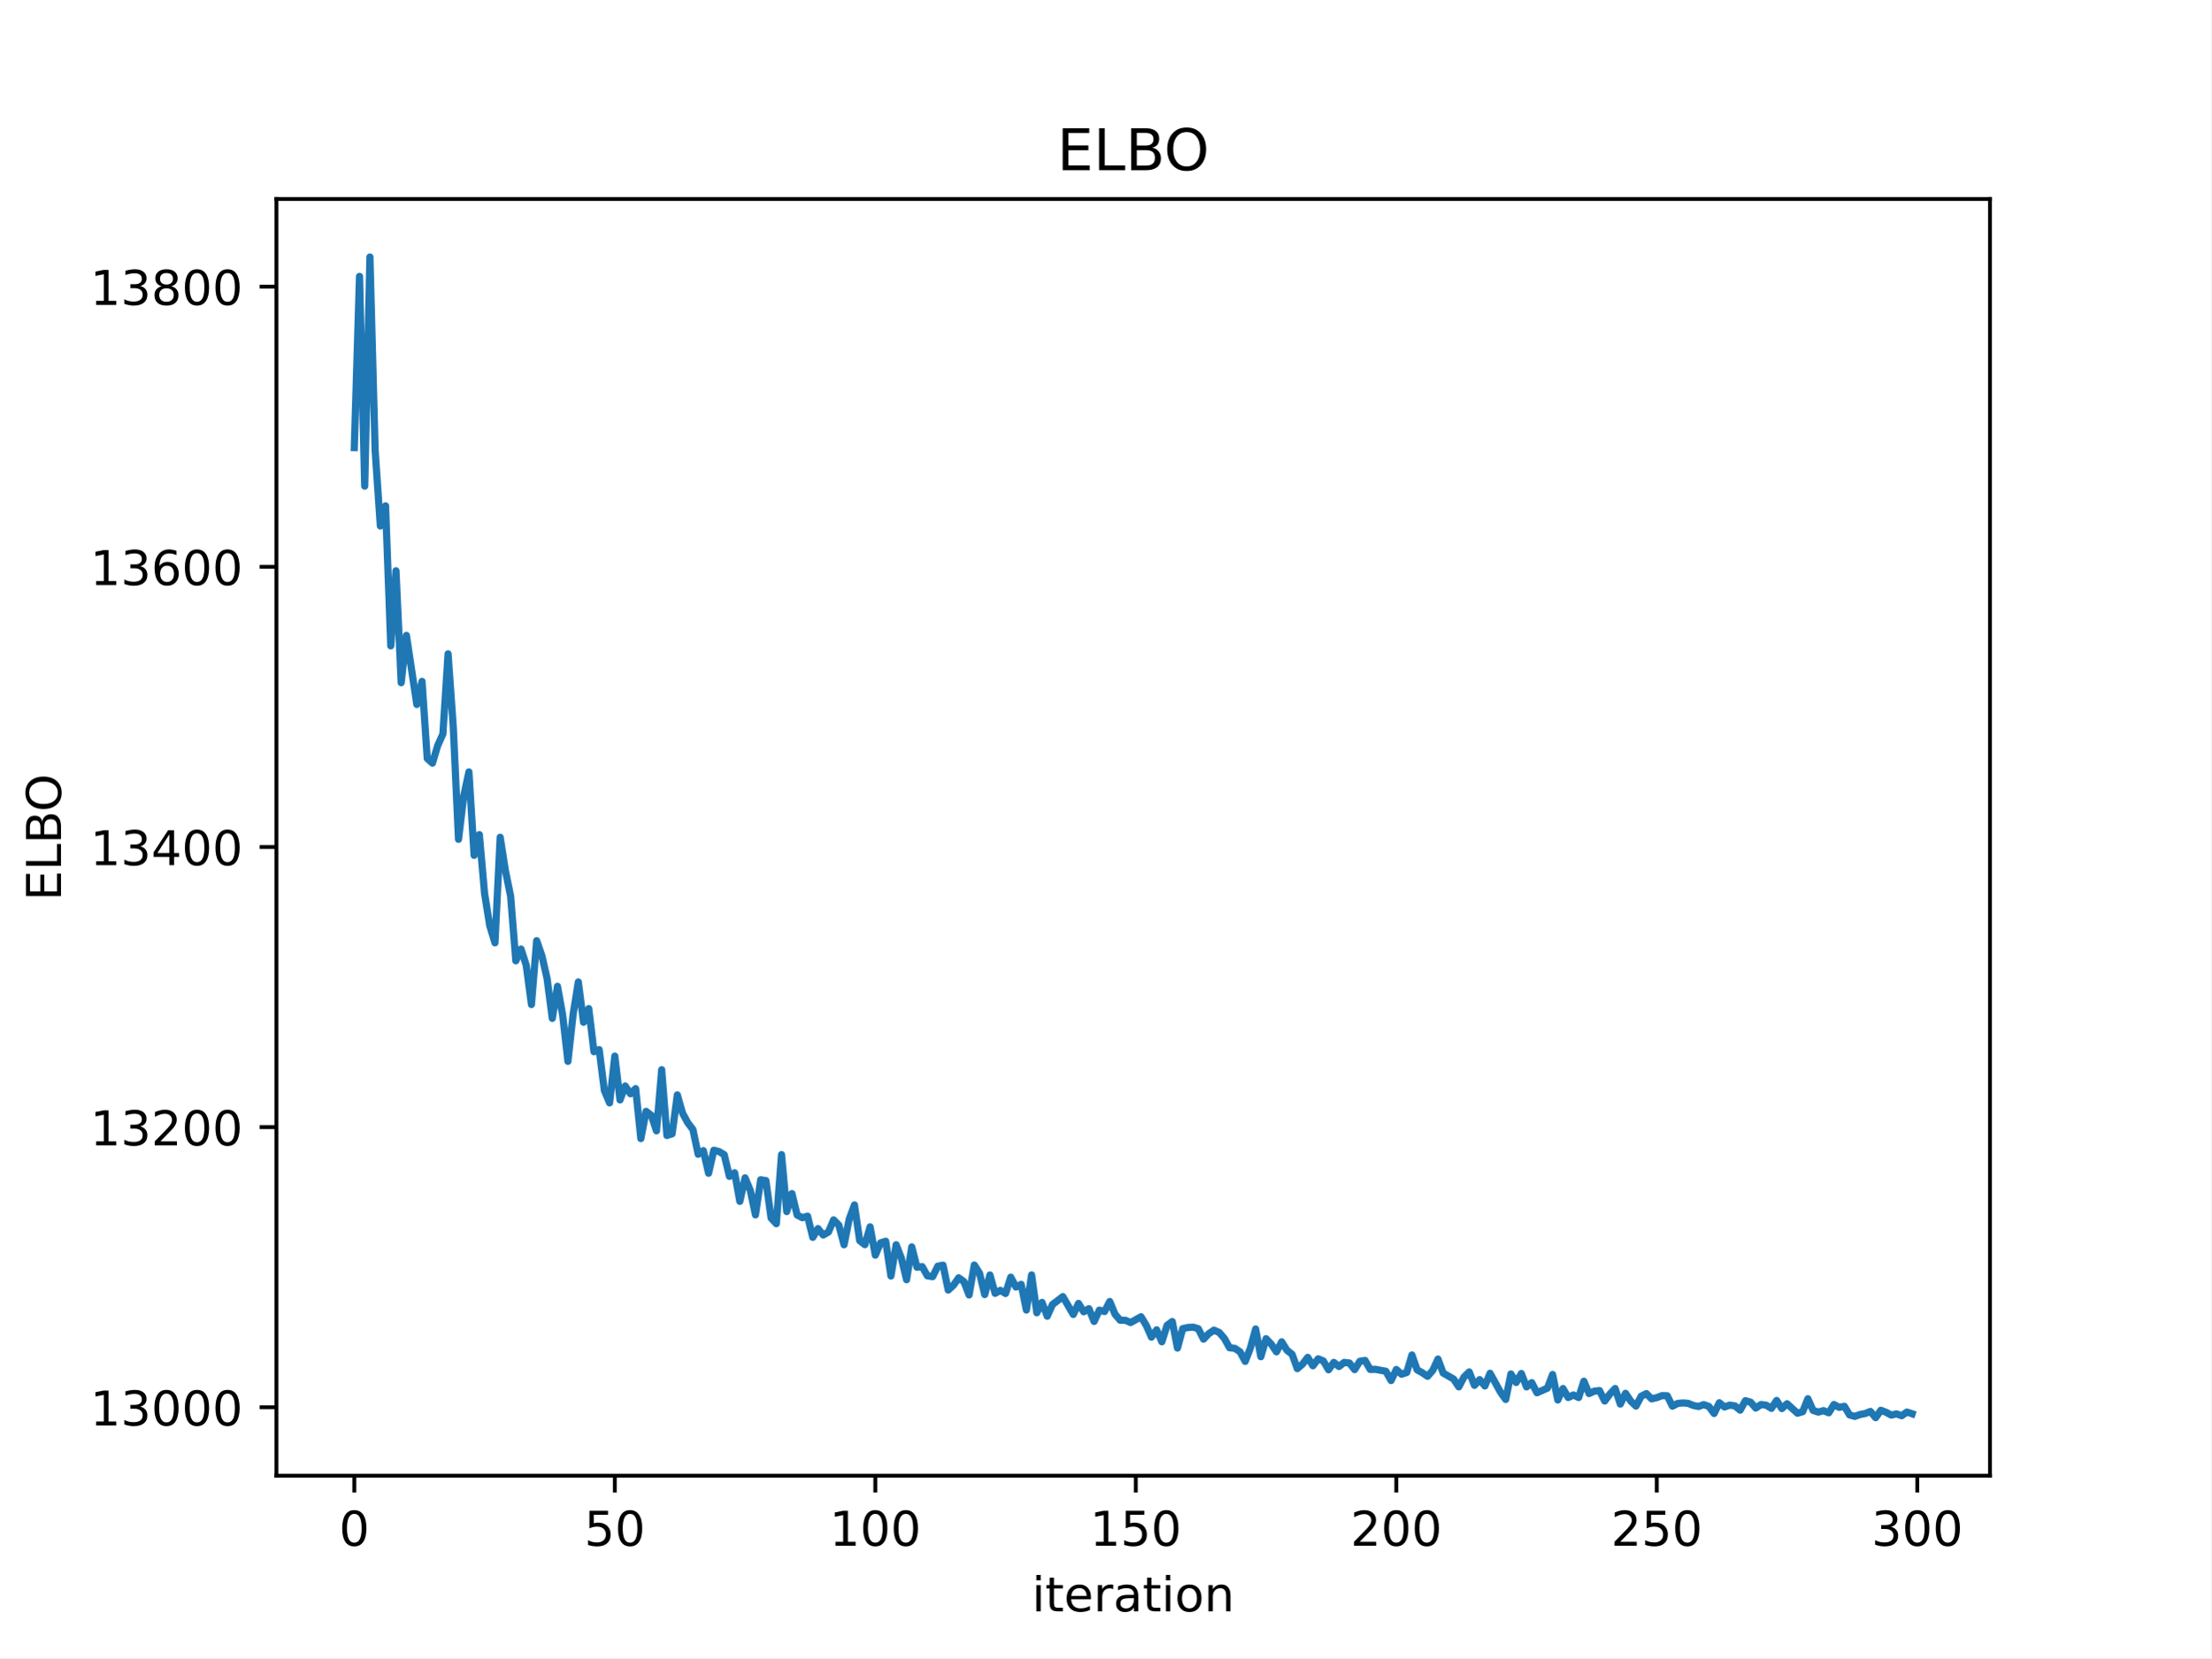
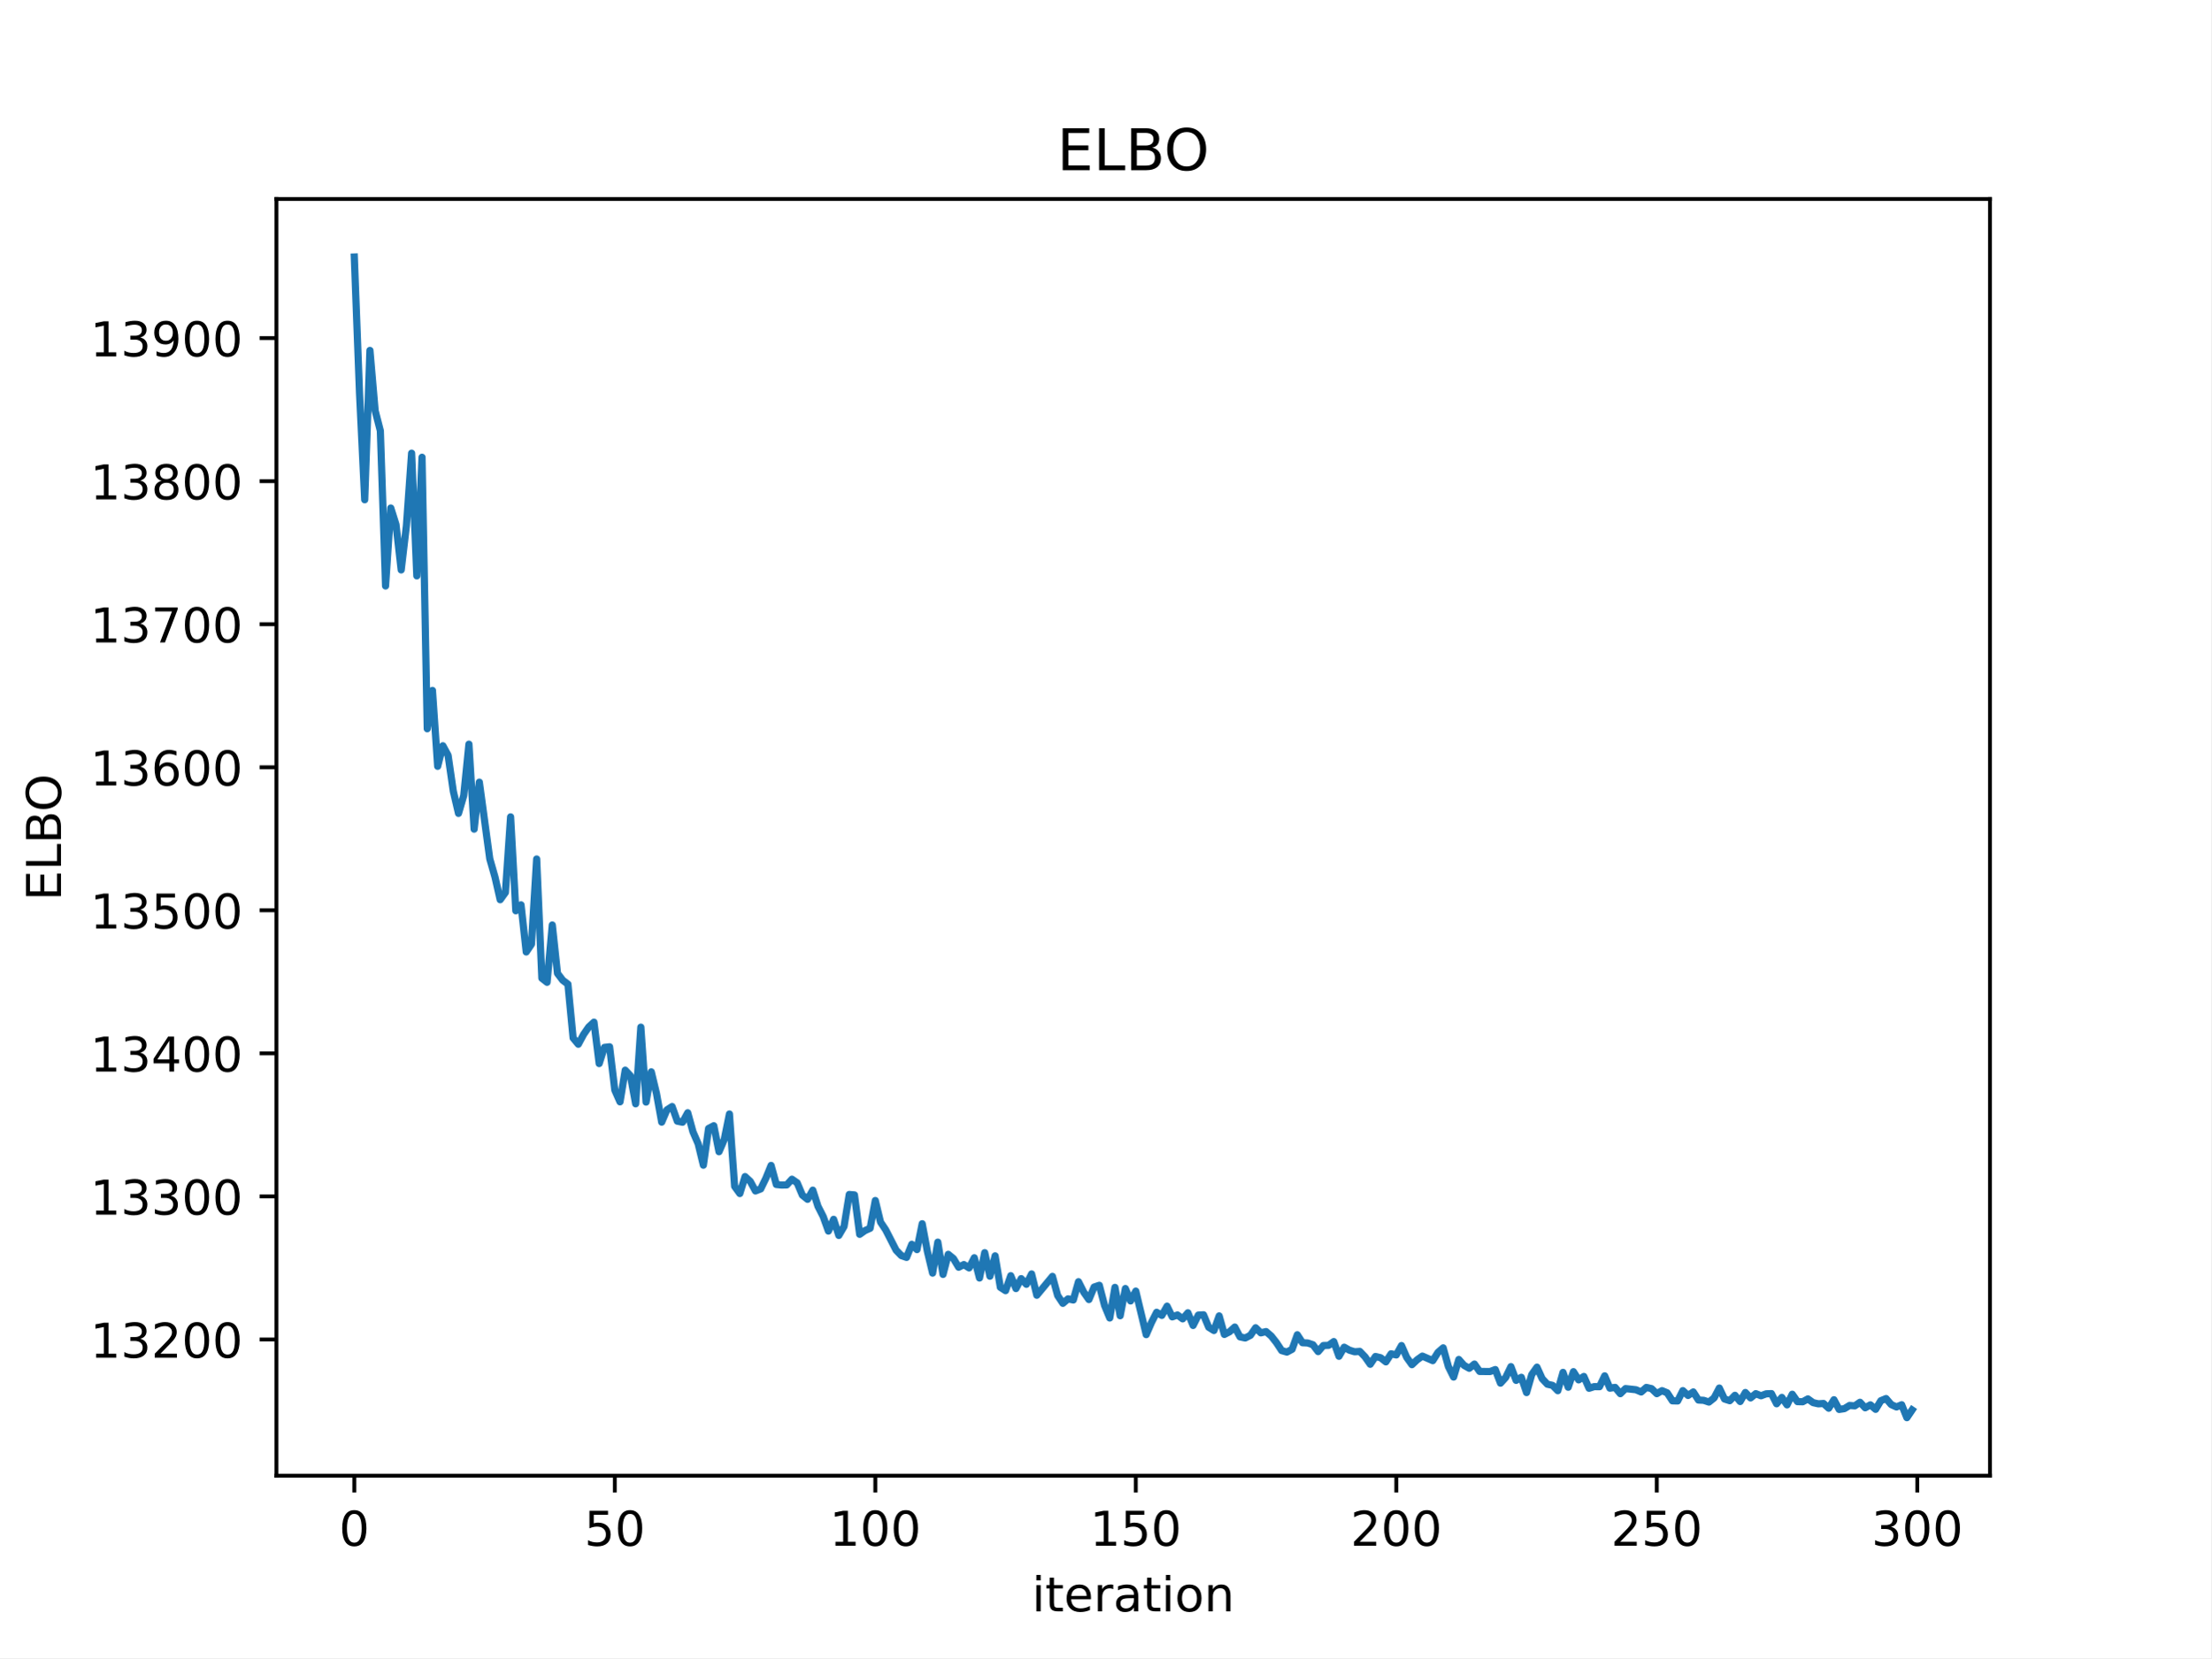
<svg xmlns="http://www.w3.org/2000/svg" xmlns:xlink="http://www.w3.org/1999/xlink" width="460.8pt" height="345.6pt" viewBox="0 0 460.8 345.6" version="1.1">
  <defs>
    <style type="text/css">*{stroke-linejoin: round; stroke-linecap: butt}</style>
  </defs>
  <g id="figure_1">
    <g id="patch_1">
      <path d="M 0 345.6  L 460.8 345.6  L 460.8 0  L 0 0  z " style="fill: #ffffff" />
    </g>
    <g id="axes_1">
      <g id="patch_2">
        <path d="M 57.6 307.584  L 414.72 307.584  L 414.72 41.472  L 57.6 41.472  z " style="fill: #ffffff" />
      </g>
      <g id="matplotlib.axis_1">
        <g id="xtick_1">
          <g id="line2d_1">
            <defs>
-               <path id="me3bae1c195" d="M 0 0  L 0 3.5  " style="stroke: #000000; stroke-width: 0.8" />
+               <path id="m3eb83dc329" d="M 0 0  L 0 3.5  " style="stroke: #000000; stroke-width: 0.8" />
            </defs>
            <g>
-               <use xlink:href="#me3bae1c195" x="73.833" y="307.584" style="stroke: #000000; stroke-width: 0.8" />
+               <use xlink:href="#m3eb83dc329" x="73.833" y="307.584" style="stroke: #000000; stroke-width: 0.8" />
            </g>
          </g>
          <g id="text_1">
            <g transform="translate(70.65148 322.1824) scale(0.1 -0.1)">
              <defs>
                <path id="DejaVuSans-30" d="M 2034 4250  Q 1547 4250 1301 3770  Q 1056 3291 1056 2328  Q 1056 1369 1301 889  Q 1547 409 2034 409  Q 2525 409 2770 889  Q 3016 1369 3016 2328  Q 3016 3291 2770 3770  Q 2525 4250 2034 4250  z M 2034 4750  Q 2819 4750 3233 4129  Q 3647 3509 3647 2328  Q 3647 1150 3233 529  Q 2819 -91 2034 -91  Q 1250 -91 836 529  Q 422 1150 422 2328  Q 422 3509 836 4129  Q 1250 4750 2034 4750  z " transform="scale(0.015625)" />
              </defs>
              <use xlink:href="#DejaVuSans-30" />
            </g>
          </g>
        </g>
        <g id="xtick_2">
          <g id="line2d_2">
            <g>
-               <use xlink:href="#me3bae1c195" x="128.123" y="307.584" style="stroke: #000000; stroke-width: 0.8" />
+               <use xlink:href="#m3eb83dc329" x="128.123" y="307.584" style="stroke: #000000; stroke-width: 0.8" />
            </g>
          </g>
          <g id="text_2">
            <g transform="translate(121.7603 322.1824) scale(0.1 -0.1)">
              <defs>
                <path id="DejaVuSans-35" d="M 691 4666  L 3169 4666  L 3169 4134  L 1269 4134  L 1269 2991  Q 1406 3038 1543 3061  Q 1681 3084 1819 3084  Q 2600 3084 3056 2656  Q 3513 2228 3513 1497  Q 3513 744 3044 326  Q 2575 -91 1722 -91  Q 1428 -91 1123 -41  Q 819 9 494 109  L 494 744  Q 775 591 1075 516  Q 1375 441 1709 441  Q 2250 441 2565 725  Q 2881 1009 2881 1497  Q 2881 1984 2565 2268  Q 2250 2553 1709 2553  Q 1456 2553 1204 2497  Q 953 2441 691 2322  L 691 4666  z " transform="scale(0.015625)" />
              </defs>
              <use xlink:href="#DejaVuSans-35" />
              <use xlink:href="#DejaVuSans-30" x="63.623" />
            </g>
          </g>
        </g>
        <g id="xtick_3">
          <g id="line2d_3">
            <g>
-               <use xlink:href="#me3bae1c195" x="182.413" y="307.584" style="stroke: #000000; stroke-width: 0.8" />
+               <use xlink:href="#m3eb83dc329" x="182.413" y="307.584" style="stroke: #000000; stroke-width: 0.8" />
            </g>
          </g>
          <g id="text_3">
            <g transform="translate(172.8691 322.1824) scale(0.1 -0.1)">
              <defs>
                <path id="DejaVuSans-31" d="M 794 531  L 1825 531  L 1825 4091  L 703 3866  L 703 4441  L 1819 4666  L 2450 4666  L 2450 531  L 3481 531  L 3481 0  L 794 0  L 794 531  z " transform="scale(0.015625)" />
              </defs>
              <use xlink:href="#DejaVuSans-31" />
              <use xlink:href="#DejaVuSans-30" x="63.623" />
              <use xlink:href="#DejaVuSans-30" x="127.246" />
            </g>
          </g>
        </g>
        <g id="xtick_4">
          <g id="line2d_4">
            <g>
-               <use xlink:href="#me3bae1c195" x="236.703" y="307.584" style="stroke: #000000; stroke-width: 0.8" />
+               <use xlink:href="#m3eb83dc329" x="236.703" y="307.584" style="stroke: #000000; stroke-width: 0.8" />
            </g>
          </g>
          <g id="text_4">
            <g transform="translate(227.1592 322.1824) scale(0.1 -0.1)">
              <use xlink:href="#DejaVuSans-31" />
              <use xlink:href="#DejaVuSans-35" x="63.623" />
              <use xlink:href="#DejaVuSans-30" x="127.246" />
            </g>
          </g>
        </g>
        <g id="xtick_5">
          <g id="line2d_5">
            <g>
-               <use xlink:href="#me3bae1c195" x="290.993" y="307.584" style="stroke: #000000; stroke-width: 0.8" />
+               <use xlink:href="#m3eb83dc329" x="290.993" y="307.584" style="stroke: #000000; stroke-width: 0.8" />
            </g>
          </g>
          <g id="text_5">
            <g transform="translate(281.4492 322.1824) scale(0.1 -0.1)">
              <defs>
                <path id="DejaVuSans-32" d="M 1228 531  L 3431 531  L 3431 0  L 469 0  L 469 531  Q 828 903 1448 1529  Q 2069 2156 2228 2338  Q 2531 2678 2651 2914  Q 2772 3150 2772 3378  Q 2772 3750 2511 3984  Q 2250 4219 1831 4219  Q 1534 4219 1204 4116  Q 875 4013 500 3803  L 500 4441  Q 881 4594 1212 4672  Q 1544 4750 1819 4750  Q 2544 4750 2975 4387  Q 3406 4025 3406 3419  Q 3406 3131 3298 2873  Q 3191 2616 2906 2266  Q 2828 2175 2409 1742  Q 1991 1309 1228 531  z " transform="scale(0.015625)" />
              </defs>
              <use xlink:href="#DejaVuSans-32" />
              <use xlink:href="#DejaVuSans-30" x="63.623" />
              <use xlink:href="#DejaVuSans-30" x="127.246" />
            </g>
          </g>
        </g>
        <g id="xtick_6">
          <g id="line2d_6">
            <g>
-               <use xlink:href="#me3bae1c195" x="345.283" y="307.584" style="stroke: #000000; stroke-width: 0.8" />
+               <use xlink:href="#m3eb83dc329" x="345.283" y="307.584" style="stroke: #000000; stroke-width: 0.8" />
            </g>
          </g>
          <g id="text_6">
            <g transform="translate(335.7393 322.1824) scale(0.1 -0.1)">
              <use xlink:href="#DejaVuSans-32" />
              <use xlink:href="#DejaVuSans-35" x="63.623" />
              <use xlink:href="#DejaVuSans-30" x="127.246" />
            </g>
          </g>
        </g>
        <g id="xtick_7">
          <g id="line2d_7">
            <g>
-               <use xlink:href="#me3bae1c195" x="399.573" y="307.584" style="stroke: #000000; stroke-width: 0.8" />
+               <use xlink:href="#m3eb83dc329" x="399.573" y="307.584" style="stroke: #000000; stroke-width: 0.8" />
            </g>
          </g>
          <g id="text_7">
            <g transform="translate(390.0293 322.1824) scale(0.1 -0.1)">
              <defs>
                <path id="DejaVuSans-33" d="M 2597 2516  Q 3050 2419 3304 2112  Q 3559 1806 3559 1356  Q 3559 666 3084 287  Q 2609 -91 1734 -91  Q 1441 -91 1130 -33  Q 819 25 488 141  L 488 750  Q 750 597 1062 519  Q 1375 441 1716 441  Q 2309 441 2620 675  Q 2931 909 2931 1356  Q 2931 1769 2642 2001  Q 2353 2234 1838 2234  L 1294 2234  L 1294 2753  L 1863 2753  Q 2328 2753 2575 2939  Q 2822 3125 2822 3475  Q 2822 3834 2567 4026  Q 2313 4219 1838 4219  Q 1578 4219 1281 4162  Q 984 4106 628 3988  L 628 4550  Q 988 4650 1302 4700  Q 1616 4750 1894 4750  Q 2613 4750 3031 4423  Q 3450 4097 3450 3541  Q 3450 3153 3228 2886  Q 3006 2619 2597 2516  z " transform="scale(0.015625)" />
              </defs>
              <use xlink:href="#DejaVuSans-33" />
              <use xlink:href="#DejaVuSans-30" x="63.623" />
              <use xlink:href="#DejaVuSans-30" x="127.246" />
            </g>
          </g>
        </g>
        <g id="text_8">
          <g transform="translate(215.0373 335.8606) scale(0.1 -0.1)">
            <defs>
              <path id="DejaVuSans-69" d="M 603 3500  L 1178 3500  L 1178 0  L 603 0  L 603 3500  z M 603 4863  L 1178 4863  L 1178 4134  L 603 4134  L 603 4863  z " transform="scale(0.015625)" />
              <path id="DejaVuSans-74" d="M 1172 4494  L 1172 3500  L 2356 3500  L 2356 3053  L 1172 3053  L 1172 1153  Q 1172 725 1289 603  Q 1406 481 1766 481  L 2356 481  L 2356 0  L 1766 0  Q 1100 0 847 248  Q 594 497 594 1153  L 594 3053  L 172 3053  L 172 3500  L 594 3500  L 594 4494  L 1172 4494  z " transform="scale(0.015625)" />
              <path id="DejaVuSans-65" d="M 3597 1894  L 3597 1613  L 953 1613  Q 991 1019 1311 708  Q 1631 397 2203 397  Q 2534 397 2845 478  Q 3156 559 3463 722  L 3463 178  Q 3153 47 2828 -22  Q 2503 -91 2169 -91  Q 1331 -91 842 396  Q 353 884 353 1716  Q 353 2575 817 3079  Q 1281 3584 2069 3584  Q 2775 3584 3186 3129  Q 3597 2675 3597 1894  z M 3022 2063  Q 3016 2534 2758 2815  Q 2500 3097 2075 3097  Q 1594 3097 1305 2825  Q 1016 2553 972 2059  L 3022 2063  z " transform="scale(0.015625)" />
              <path id="DejaVuSans-72" d="M 2631 2963  Q 2534 3019 2420 3045  Q 2306 3072 2169 3072  Q 1681 3072 1420 2755  Q 1159 2438 1159 1844  L 1159 0  L 581 0  L 581 3500  L 1159 3500  L 1159 2956  Q 1341 3275 1631 3429  Q 1922 3584 2338 3584  Q 2397 3584 2469 3576  Q 2541 3569 2628 3553  L 2631 2963  z " transform="scale(0.015625)" />
              <path id="DejaVuSans-61" d="M 2194 1759  Q 1497 1759 1228 1600  Q 959 1441 959 1056  Q 959 750 1161 570  Q 1363 391 1709 391  Q 2188 391 2477 730  Q 2766 1069 2766 1631  L 2766 1759  L 2194 1759  z M 3341 1997  L 3341 0  L 2766 0  L 2766 531  Q 2569 213 2275 61  Q 1981 -91 1556 -91  Q 1019 -91 701 211  Q 384 513 384 1019  Q 384 1609 779 1909  Q 1175 2209 1959 2209  L 2766 2209  L 2766 2266  Q 2766 2663 2505 2880  Q 2244 3097 1772 3097  Q 1472 3097 1187 3025  Q 903 2953 641 2809  L 641 3341  Q 956 3463 1253 3523  Q 1550 3584 1831 3584  Q 2591 3584 2966 3190  Q 3341 2797 3341 1997  z " transform="scale(0.015625)" />
              <path id="DejaVuSans-6f" d="M 1959 3097  Q 1497 3097 1228 2736  Q 959 2375 959 1747  Q 959 1119 1226 758  Q 1494 397 1959 397  Q 2419 397 2687 759  Q 2956 1122 2956 1747  Q 2956 2369 2687 2733  Q 2419 3097 1959 3097  z M 1959 3584  Q 2709 3584 3137 3096  Q 3566 2609 3566 1747  Q 3566 888 3137 398  Q 2709 -91 1959 -91  Q 1206 -91 779 398  Q 353 888 353 1747  Q 353 2609 779 3096  Q 1206 3584 1959 3584  z " transform="scale(0.015625)" />
              <path id="DejaVuSans-6e" d="M 3513 2113  L 3513 0  L 2938 0  L 2938 2094  Q 2938 2591 2744 2837  Q 2550 3084 2163 3084  Q 1697 3084 1428 2787  Q 1159 2491 1159 1978  L 1159 0  L 581 0  L 581 3500  L 1159 3500  L 1159 2956  Q 1366 3272 1645 3428  Q 1925 3584 2291 3584  Q 2894 3584 3203 3211  Q 3513 2838 3513 2113  z " transform="scale(0.015625)" />
            </defs>
            <use xlink:href="#DejaVuSans-69" />
            <use xlink:href="#DejaVuSans-74" x="27.783" />
            <use xlink:href="#DejaVuSans-65" x="66.992" />
            <use xlink:href="#DejaVuSans-72" x="128.516" />
            <use xlink:href="#DejaVuSans-61" x="169.629" />
            <use xlink:href="#DejaVuSans-74" x="230.908" />
            <use xlink:href="#DejaVuSans-69" x="270.117" />
            <use xlink:href="#DejaVuSans-6f" x="297.9" />
            <use xlink:href="#DejaVuSans-6e" x="359.082" />
          </g>
        </g>
      </g>
      <g id="matplotlib.axis_2">
        <g id="ytick_1">
          <g id="line2d_8">
            <defs>
-               <path id="m0b743a011a" d="M 0 0  L -3.5 0  " style="stroke: #000000; stroke-width: 0.8" />
+               <path id="m04bc58c16e" d="M 0 0  L -3.5 0  " style="stroke: #000000; stroke-width: 0.8" />
            </defs>
            <g>
-               <use xlink:href="#m0b743a011a" x="57.6" y="293.322" style="stroke: #000000; stroke-width: 0.8" />
+               <use xlink:href="#m04bc58c16e" x="57.6" y="279.188" style="stroke: #000000; stroke-width: 0.8" />
            </g>
          </g>
          <g id="text_9">
-             <g transform="translate(18.7875 297.1214) scale(0.1 -0.1)">
-               <use xlink:href="#DejaVuSans-31" />
-               <use xlink:href="#DejaVuSans-33" x="63.623" />
-               <use xlink:href="#DejaVuSans-30" x="127.246" />
+             <g transform="translate(18.7875 282.9874) scale(0.1 -0.1)">
+               <use xlink:href="#DejaVuSans-31" />
+               <use xlink:href="#DejaVuSans-33" x="63.623" />
+               <use xlink:href="#DejaVuSans-32" x="127.246" />
              <use xlink:href="#DejaVuSans-30" x="190.869" />
              <use xlink:href="#DejaVuSans-30" x="254.492" />
            </g>
          </g>
        </g>
        <g id="ytick_2">
          <g id="line2d_9">
            <g>
-               <use xlink:href="#m0b743a011a" x="57.6" y="234.927" style="stroke: #000000; stroke-width: 0.8" />
+               <use xlink:href="#m04bc58c16e" x="57.6" y="249.37" style="stroke: #000000; stroke-width: 0.8" />
            </g>
          </g>
          <g id="text_10">
-             <g transform="translate(18.7875 238.7263) scale(0.1 -0.1)">
-               <use xlink:href="#DejaVuSans-31" />
-               <use xlink:href="#DejaVuSans-33" x="63.623" />
-               <use xlink:href="#DejaVuSans-32" x="127.246" />
+             <g transform="translate(18.7875 253.1697) scale(0.1 -0.1)">
+               <use xlink:href="#DejaVuSans-31" />
+               <use xlink:href="#DejaVuSans-33" x="63.623" />
+               <use xlink:href="#DejaVuSans-33" x="127.246" />
              <use xlink:href="#DejaVuSans-30" x="190.869" />
              <use xlink:href="#DejaVuSans-30" x="254.492" />
            </g>
          </g>
        </g>
        <g id="ytick_3">
          <g id="line2d_10">
            <g>
-               <use xlink:href="#m0b743a011a" x="57.6" y="176.532" style="stroke: #000000; stroke-width: 0.8" />
+               <use xlink:href="#m04bc58c16e" x="57.6" y="219.553" style="stroke: #000000; stroke-width: 0.8" />
            </g>
          </g>
          <g id="text_11">
-             <g transform="translate(18.7875 180.3313) scale(0.1 -0.1)">
+             <g transform="translate(18.7875 223.352) scale(0.1 -0.1)">
              <defs>
                <path id="DejaVuSans-34" d="M 2419 4116  L 825 1625  L 2419 1625  L 2419 4116  z M 2253 4666  L 3047 4666  L 3047 1625  L 3713 1625  L 3713 1100  L 3047 1100  L 3047 0  L 2419 0  L 2419 1100  L 313 1100  L 313 1709  L 2253 4666  z " transform="scale(0.015625)" />
              </defs>
              <use xlink:href="#DejaVuSans-31" />
              <use xlink:href="#DejaVuSans-33" x="63.623" />
              <use xlink:href="#DejaVuSans-34" x="127.246" />
              <use xlink:href="#DejaVuSans-30" x="190.869" />
              <use xlink:href="#DejaVuSans-30" x="254.492" />
            </g>
          </g>
        </g>
        <g id="ytick_4">
          <g id="line2d_11">
            <g>
-               <use xlink:href="#m0b743a011a" x="57.6" y="118.137" style="stroke: #000000; stroke-width: 0.8" />
+               <use xlink:href="#m04bc58c16e" x="57.6" y="189.735" style="stroke: #000000; stroke-width: 0.8" />
            </g>
          </g>
          <g id="text_12">
-             <g transform="translate(18.7875 121.9362) scale(0.1 -0.1)">
-               <defs>
-                 <path id="DejaVuSans-36" d="M 2113 2584  Q 1688 2584 1439 2293  Q 1191 2003 1191 1497  Q 1191 994 1439 701  Q 1688 409 2113 409  Q 2538 409 2786 701  Q 3034 994 3034 1497  Q 3034 2003 2786 2293  Q 2538 2584 2113 2584  z M 3366 4563  L 3366 3988  Q 3128 4100 2886 4159  Q 2644 4219 2406 4219  Q 1781 4219 1451 3797  Q 1122 3375 1075 2522  Q 1259 2794 1537 2939  Q 1816 3084 2150 3084  Q 2853 3084 3261 2657  Q 3669 2231 3669 1497  Q 3669 778 3244 343  Q 2819 -91 2113 -91  Q 1303 -91 875 529  Q 447 1150 447 2328  Q 447 3434 972 4092  Q 1497 4750 2381 4750  Q 2619 4750 2861 4703  Q 3103 4656 3366 4563  z " transform="scale(0.015625)" />
-               </defs>
-               <use xlink:href="#DejaVuSans-31" />
-               <use xlink:href="#DejaVuSans-33" x="63.623" />
-               <use xlink:href="#DejaVuSans-36" x="127.246" />
+             <g transform="translate(18.7875 193.5342) scale(0.1 -0.1)">
+               <use xlink:href="#DejaVuSans-31" />
+               <use xlink:href="#DejaVuSans-33" x="63.623" />
+               <use xlink:href="#DejaVuSans-35" x="127.246" />
              <use xlink:href="#DejaVuSans-30" x="190.869" />
              <use xlink:href="#DejaVuSans-30" x="254.492" />
            </g>
          </g>
        </g>
        <g id="ytick_5">
          <g id="line2d_12">
            <g>
-               <use xlink:href="#m0b743a011a" x="57.6" y="59.742" style="stroke: #000000; stroke-width: 0.8" />
+               <use xlink:href="#m04bc58c16e" x="57.6" y="159.917" style="stroke: #000000; stroke-width: 0.8" />
            </g>
          </g>
          <g id="text_13">
-             <g transform="translate(18.7875 63.54118) scale(0.1 -0.1)">
+             <g transform="translate(18.7875 163.7165) scale(0.1 -0.1)">
+               <defs>
+                 <path id="DejaVuSans-36" d="M 2113 2584  Q 1688 2584 1439 2293  Q 1191 2003 1191 1497  Q 1191 994 1439 701  Q 1688 409 2113 409  Q 2538 409 2786 701  Q 3034 994 3034 1497  Q 3034 2003 2786 2293  Q 2538 2584 2113 2584  z M 3366 4563  L 3366 3988  Q 3128 4100 2886 4159  Q 2644 4219 2406 4219  Q 1781 4219 1451 3797  Q 1122 3375 1075 2522  Q 1259 2794 1537 2939  Q 1816 3084 2150 3084  Q 2853 3084 3261 2657  Q 3669 2231 3669 1497  Q 3669 778 3244 343  Q 2819 -91 2113 -91  Q 1303 -91 875 529  Q 447 1150 447 2328  Q 447 3434 972 4092  Q 1497 4750 2381 4750  Q 2619 4750 2861 4703  Q 3103 4656 3366 4563  z " transform="scale(0.015625)" />
+               </defs>
+               <use xlink:href="#DejaVuSans-31" />
+               <use xlink:href="#DejaVuSans-33" x="63.623" />
+               <use xlink:href="#DejaVuSans-36" x="127.246" />
+               <use xlink:href="#DejaVuSans-30" x="190.869" />
+               <use xlink:href="#DejaVuSans-30" x="254.492" />
+             </g>
+           </g>
+         </g>
+         <g id="ytick_6">
+           <g id="line2d_13">
+             <g>
+               <use xlink:href="#m04bc58c16e" x="57.6" y="130.1" style="stroke: #000000; stroke-width: 0.8" />
+             </g>
+           </g>
+           <g id="text_14">
+             <g transform="translate(18.7875 133.8988) scale(0.1 -0.1)">
+               <defs>
+                 <path id="DejaVuSans-37" d="M 525 4666  L 3525 4666  L 3525 4397  L 1831 0  L 1172 0  L 2766 4134  L 525 4134  L 525 4666  z " transform="scale(0.015625)" />
+               </defs>
+               <use xlink:href="#DejaVuSans-31" />
+               <use xlink:href="#DejaVuSans-33" x="63.623" />
+               <use xlink:href="#DejaVuSans-37" x="127.246" />
+               <use xlink:href="#DejaVuSans-30" x="190.869" />
+               <use xlink:href="#DejaVuSans-30" x="254.492" />
+             </g>
+           </g>
+         </g>
+         <g id="ytick_7">
+           <g id="line2d_14">
+             <g>
+               <use xlink:href="#m04bc58c16e" x="57.6" y="100.282" style="stroke: #000000; stroke-width: 0.8" />
+             </g>
+           </g>
+           <g id="text_15">
+             <g transform="translate(18.7875 104.0811) scale(0.1 -0.1)">
              <defs>
                <path id="DejaVuSans-38" d="M 2034 2216  Q 1584 2216 1326 1975  Q 1069 1734 1069 1313  Q 1069 891 1326 650  Q 1584 409 2034 409  Q 2484 409 2743 651  Q 3003 894 3003 1313  Q 3003 1734 2745 1975  Q 2488 2216 2034 2216  z M 1403 2484  Q 997 2584 770 2862  Q 544 3141 544 3541  Q 544 4100 942 4425  Q 1341 4750 2034 4750  Q 2731 4750 3128 4425  Q 3525 4100 3525 3541  Q 3525 3141 3298 2862  Q 3072 2584 2669 2484  Q 3125 2378 3379 2068  Q 3634 1759 3634 1313  Q 3634 634 3220 271  Q 2806 -91 2034 -91  Q 1263 -91 848 271  Q 434 634 434 1313  Q 434 1759 690 2068  Q 947 2378 1403 2484  z M 1172 3481  Q 1172 3119 1398 2916  Q 1625 2713 2034 2713  Q 2441 2713 2670 2916  Q 2900 3119 2900 3481  Q 2900 3844 2670 4047  Q 2441 4250 2034 4250  Q 1625 4250 1398 4047  Q 1172 3844 1172 3481  z " transform="scale(0.015625)" />
              </defs>
              <use xlink:href="#DejaVuSans-31" />
              <use xlink:href="#DejaVuSans-33" x="63.623" />
              <use xlink:href="#DejaVuSans-38" x="127.246" />
              <use xlink:href="#DejaVuSans-30" x="190.869" />
              <use xlink:href="#DejaVuSans-30" x="254.492" />
            </g>
          </g>
        </g>
-         <g id="text_14">
+         <g id="ytick_8">
+           <g id="line2d_15">
+             <g>
+               <use xlink:href="#m04bc58c16e" x="57.6" y="70.464" style="stroke: #000000; stroke-width: 0.8" />
+             </g>
+           </g>
+           <g id="text_16">
+             <g transform="translate(18.7875 74.26343) scale(0.1 -0.1)">
+               <defs>
+                 <path id="DejaVuSans-39" d="M 703 97  L 703 672  Q 941 559 1184 500  Q 1428 441 1663 441  Q 2288 441 2617 861  Q 2947 1281 2994 2138  Q 2813 1869 2534 1725  Q 2256 1581 1919 1581  Q 1219 1581 811 2004  Q 403 2428 403 3163  Q 403 3881 828 4315  Q 1253 4750 1959 4750  Q 2769 4750 3195 4129  Q 3622 3509 3622 2328  Q 3622 1225 3098 567  Q 2575 -91 1691 -91  Q 1453 -91 1209 -44  Q 966 3 703 97  z M 1959 2075  Q 2384 2075 2632 2365  Q 2881 2656 2881 3163  Q 2881 3666 2632 3958  Q 2384 4250 1959 4250  Q 1534 4250 1286 3958  Q 1038 3666 1038 3163  Q 1038 2656 1286 2365  Q 1534 2075 1959 2075  z " transform="scale(0.015625)" />
+               </defs>
+               <use xlink:href="#DejaVuSans-31" />
+               <use xlink:href="#DejaVuSans-33" x="63.623" />
+               <use xlink:href="#DejaVuSans-39" x="127.246" />
+               <use xlink:href="#DejaVuSans-30" x="190.869" />
+               <use xlink:href="#DejaVuSans-30" x="254.492" />
+             </g>
+           </g>
+         </g>
+         <g id="text_17">
          <g transform="translate(12.70781 187.7522) rotate(-90) scale(0.1 -0.1)">
            <defs>
              <path id="DejaVuSans-45" d="M 628 4666  L 3578 4666  L 3578 4134  L 1259 4134  L 1259 2753  L 3481 2753  L 3481 2222  L 1259 2222  L 1259 531  L 3634 531  L 3634 0  L 628 0  L 628 4666  z " transform="scale(0.015625)" />
              <path id="DejaVuSans-4c" d="M 628 4666  L 1259 4666  L 1259 531  L 3531 531  L 3531 0  L 628 0  L 628 4666  z " transform="scale(0.015625)" />
              <path id="DejaVuSans-42" d="M 1259 2228  L 1259 519  L 2272 519  Q 2781 519 3026 730  Q 3272 941 3272 1375  Q 3272 1813 3026 2020  Q 2781 2228 2272 2228  L 1259 2228  z M 1259 4147  L 1259 2741  L 2194 2741  Q 2656 2741 2882 2914  Q 3109 3088 3109 3444  Q 3109 3797 2882 3972  Q 2656 4147 2194 4147  L 1259 4147  z M 628 4666  L 2241 4666  Q 2963 4666 3353 4366  Q 3744 4066 3744 3513  Q 3744 3084 3544 2831  Q 3344 2578 2956 2516  Q 3422 2416 3680 2098  Q 3938 1781 3938 1306  Q 3938 681 3513 340  Q 3088 0 2303 0  L 628 0  L 628 4666  z " transform="scale(0.015625)" />
              <path id="DejaVuSans-4f" d="M 2522 4238  Q 1834 4238 1429 3725  Q 1025 3213 1025 2328  Q 1025 1447 1429 934  Q 1834 422 2522 422  Q 3209 422 3611 934  Q 4013 1447 4013 2328  Q 4013 3213 3611 3725  Q 3209 4238 2522 4238  z M 2522 4750  Q 3503 4750 4090 4092  Q 4678 3434 4678 2328  Q 4678 1225 4090 567  Q 3503 -91 2522 -91  Q 1538 -91 948 565  Q 359 1222 359 2328  Q 359 3434 948 4092  Q 1538 4750 2522 4750  z " transform="scale(0.015625)" />
            </defs>
            <use xlink:href="#DejaVuSans-45" />
            <use xlink:href="#DejaVuSans-4c" x="63.184" />
            <use xlink:href="#DejaVuSans-42" x="118.896" />
            <use xlink:href="#DejaVuSans-4f" x="185.75" />
          </g>
        </g>
      </g>
-       <g id="line2d_13">
-         <path d="M 73.833 93.301  L 74.919 57.604  L 76.004 101.325  L 77.09 53.568  L 78.176 93.928  L 79.262 109.63  L 80.348 105.436  L 81.433 134.621  L 82.519 118.966  L 83.605 142.293  L 84.691 132.425  L 86.862 146.83  L 87.948 142.017  L 89.034 158.089  L 90.12 159.062  L 91.206 155.413  L 92.291 153.005  L 93.377 136.277  L 94.463 151.633  L 95.549 174.941  L 96.635 165.913  L 97.72 160.893  L 98.806 178.284  L 99.892 173.955  L 100.978 186.206  L 102.064 192.968  L 103.149 196.515  L 104.235 174.516  L 105.321 181.456  L 106.407 186.767  L 107.493 200.269  L 108.578 197.81  L 109.664 201.196  L 110.75 209.372  L 111.836 196.064  L 112.922 199.191  L 114.007 203.948  L 115.093 212.267  L 116.179 205.569  L 117.265 211.643  L 118.351 221.224  L 119.436 211.403  L 120.522 204.671  L 121.608 213.073  L 122.694 210.229  L 123.78 219.208  L 124.865 218.778  L 125.951 227.316  L 127.037 229.879  L 128.123 220.124  L 129.209 229.26  L 130.294 226.359  L 131.38 227.978  L 132.466 226.907  L 133.552 237.325  L 134.638 231.642  L 135.723 232.46  L 136.809 235.71  L 137.895 222.961  L 138.981 236.669  L 140.067 236.322  L 141.152 228.206  L 142.238 232.012  L 143.324 234.005  L 144.41 235.443  L 145.496 240.589  L 146.581 239.837  L 147.667 244.547  L 148.753 239.75  L 149.839 240.019  L 150.925 240.671  L 152.01 245.202  L 153.096 244.445  L 154.182 250.41  L 155.268 245.506  L 156.354 248.09  L 157.439 253.222  L 158.525 245.906  L 159.611 246.07  L 160.697 253.881  L 161.783 255.066  L 162.868 240.657  L 163.954 252.531  L 165.04 248.78  L 166.126 253.249  L 167.212 253.81  L 168.297 253.488  L 169.383 257.91  L 170.469 256.081  L 171.555 257.416  L 172.641 256.796  L 173.726 254.262  L 174.812 255.352  L 175.898 259.448  L 176.984 254.063  L 178.07 251.144  L 179.155 258.58  L 180.241 259.436  L 181.327 255.715  L 182.413 261.62  L 183.499 259.062  L 184.584 258.709  L 185.67 265.967  L 186.756 259.444  L 187.842 262.225  L 188.928 266.734  L 190.013 259.897  L 191.099 264.137  L 192.185 264.011  L 193.271 265.929  L 194.357 266.104  L 195.442 263.91  L 196.528 263.702  L 197.614 268.893  L 198.7 267.885  L 199.786 266.335  L 200.871 267.118  L 201.957 269.917  L 203.043 263.67  L 204.129 265.348  L 205.215 269.828  L 206.3 265.746  L 207.386 269.579  L 208.472 268.953  L 209.558 269.612  L 210.644 266.201  L 211.729 268.259  L 212.815 267.702  L 213.901 273.059  L 214.987 265.736  L 216.073 273.631  L 217.158 271.457  L 218.244 274.343  L 219.33 271.91  L 221.502 270.258  L 223.673 273.982  L 224.759 271.672  L 225.845 273.417  L 226.931 272.773  L 228.016 275.439  L 229.102 273.074  L 230.188 273.368  L 231.274 271.271  L 232.36 273.905  L 233.445 275.181  L 234.531 275.187  L 235.617 275.668  L 237.789 274.451  L 238.875 276.233  L 239.96 278.707  L 241.046 277.179  L 242.132 279.672  L 243.218 276.245  L 244.304 275.447  L 245.389 280.983  L 246.475 276.933  L 247.561 276.703  L 248.647 276.617  L 249.733 276.952  L 250.818 279.129  L 251.904 277.982  L 252.99 277.251  L 254.076 277.714  L 255.162 278.967  L 256.247 280.924  L 257.333 281.025  L 258.419 281.746  L 259.505 283.764  L 260.591 280.943  L 261.676 277.01  L 262.762 282.783  L 263.848 279.025  L 264.934 280.168  L 266.02 281.773  L 267.105 279.675  L 268.191 281.425  L 269.277 282.28  L 270.363 285.266  L 271.449 284.325  L 272.534 282.917  L 273.62 284.674  L 274.706 283.217  L 275.792 283.667  L 276.878 285.509  L 277.963 283.96  L 279.049 284.826  L 280.135 283.969  L 281.221 284.096  L 282.307 285.475  L 283.392 283.737  L 284.478 283.56  L 285.564 285.443  L 286.65 285.415  L 288.821 285.818  L 289.907 287.752  L 290.993 285.443  L 292.079 286.436  L 293.165 286.078  L 294.25 282.419  L 295.336 285.517  L 296.422 286.127  L 297.508 286.87  L 298.594 285.629  L 299.679 283.273  L 300.765 286.195  L 302.937 287.436  L 304.023 289.069  L 305.108 287.013  L 306.194 285.952  L 307.28 288.749  L 308.366 287.56  L 309.452 288.885  L 310.537 286.235  L 312.709 290.171  L 313.795 291.696  L 314.881 286.371  L 315.966 288.158  L 317.052 286.284  L 318.138 289.079  L 319.224 288.185  L 320.31 290.3  L 322.481 289.337  L 323.567 286.489  L 324.653 291.805  L 325.739 289.42  L 326.824 291.289  L 327.91 290.758  L 328.996 291.295  L 330.082 287.895  L 331.168 290.465  L 332.253 289.966  L 333.339 289.839  L 334.425 292.017  L 335.511 290.558  L 336.597 289.412  L 337.682 292.657  L 338.768 290.408  L 339.854 292.026  L 340.94 293.074  L 342.026 291.021  L 343.111 290.47  L 344.197 291.569  L 345.283 291.315  L 346.369 290.894  L 347.455 290.925  L 348.54 293.096  L 349.626 292.519  L 350.712 292.417  L 351.798 292.498  L 352.884 292.941  L 353.969 293.166  L 355.055 292.765  L 356.141 293.152  L 357.227 294.619  L 358.313 292.372  L 359.398 293.263  L 360.484 292.874  L 361.57 293.04  L 362.656 293.927  L 363.742 291.949  L 364.827 292.253  L 365.913 293.49  L 366.999 292.754  L 368.085 292.885  L 369.171 293.553  L 370.256 291.9  L 371.342 293.595  L 372.428 292.588  L 374.6 294.563  L 375.685 294.242  L 376.771 291.541  L 377.857 293.979  L 378.943 294.332  L 380.029 294.023  L 381.114 294.475  L 382.2 292.744  L 383.286 293.341  L 384.372 293.117  L 385.458 294.916  L 386.543 295.224  L 387.629 294.834  L 388.715 294.627  L 389.801 294.194  L 390.887 295.488  L 391.972 293.948  L 393.058 294.365  L 394.144 294.954  L 395.23 294.695  L 396.316 295.082  L 397.401 294.316  L 398.487 294.677  L 398.487 294.677  " clip-path="url(#pbfb075c4a4)" style="fill: none; stroke: #1f77b4; stroke-width: 1.5; stroke-linecap: square" />
+       <g id="line2d_16">
+         <path d="M 73.833 53.568  L 74.919 81.941  L 76.004 104.161  L 77.09 73.033  L 78.176 85.604  L 79.262 89.794  L 80.348 122.136  L 81.433 105.883  L 82.519 109.332  L 83.605 118.786  L 84.691 109.575  L 85.777 94.452  L 86.862 120.027  L 87.948 95.306  L 89.034 151.889  L 90.12 143.905  L 91.206 159.719  L 92.291 155.437  L 93.377 157.441  L 94.463 164.914  L 95.549 169.531  L 96.635 165.831  L 97.72 155.11  L 98.806 172.817  L 99.892 163.025  L 102.064 179.004  L 103.149 182.792  L 104.235 187.531  L 105.321 186.019  L 106.407 170.268  L 107.493 189.834  L 108.578 188.597  L 109.664 198.42  L 110.75 196.799  L 111.836 179.04  L 112.922 203.896  L 114.007 204.741  L 115.093 192.798  L 116.179 202.877  L 117.265 204.31  L 118.351 205.128  L 119.436 216.351  L 120.522 217.65  L 121.608 215.619  L 122.694 214.051  L 123.78 213.056  L 124.865 221.681  L 125.951 218.314  L 127.037 218.187  L 128.123 227.216  L 129.209 229.659  L 130.294 223.06  L 131.38 224.23  L 132.466 230.066  L 133.552 214.092  L 134.638 229.708  L 135.723 223.405  L 136.809 227.914  L 137.895 233.892  L 138.981 231.337  L 140.067 230.641  L 141.152 233.69  L 142.238 233.909  L 143.324 231.935  L 144.41 235.897  L 145.496 238.407  L 146.581 242.862  L 147.667 235.21  L 148.753 234.643  L 149.839 240.058  L 150.925 237.53  L 152.01 232.195  L 153.096 247.281  L 154.182 248.776  L 155.268 245.239  L 156.354 246.238  L 157.439 248.237  L 158.525 247.813  L 159.611 245.573  L 160.697 242.913  L 161.783 246.887  L 162.868 247.005  L 163.954 246.98  L 165.04 245.785  L 166.126 246.538  L 167.212 249.103  L 168.297 249.983  L 169.383 248.071  L 170.469 251.438  L 171.555 253.569  L 172.641 256.598  L 173.726 254.149  L 174.812 257.506  L 175.898 255.632  L 176.984 248.964  L 178.07 249.062  L 179.155 257.273  L 180.241 256.506  L 181.327 256.02  L 182.413 250.225  L 183.499 254.715  L 184.584 256.346  L 186.756 260.59  L 187.842 261.704  L 188.928 262.083  L 190.013 259.358  L 191.099 260.458  L 192.185 255.065  L 193.271 260.853  L 194.357 265.358  L 195.442 258.901  L 196.528 265.632  L 197.614 261.442  L 198.7 262.33  L 199.786 264.135  L 200.871 263.578  L 201.957 264.277  L 203.043 262.159  L 204.129 266.382  L 205.215 261.098  L 206.3 266.008  L 207.386 261.762  L 208.472 268.314  L 209.558 269.02  L 210.644 265.898  L 211.729 268.578  L 212.815 266.509  L 213.901 267.692  L 214.987 265.532  L 216.073 269.969  L 219.33 266.039  L 220.416 270.027  L 221.502 271.657  L 222.587 270.726  L 223.673 270.961  L 224.759 267.152  L 225.845 269.317  L 226.931 270.87  L 228.016 268.265  L 229.102 267.897  L 230.188 272.09  L 231.274 274.713  L 232.36 268.332  L 233.445 274.245  L 234.531 268.577  L 235.617 271.159  L 236.703 269.112  L 238.875 278.185  L 239.96 275.669  L 241.046 273.527  L 242.132 274.177  L 243.218 272.253  L 244.304 274.48  L 245.389 274.085  L 246.475 274.893  L 247.561 273.626  L 248.647 276.27  L 249.733 274.11  L 250.818 274.048  L 251.904 276.652  L 252.99 277.326  L 254.076 274.28  L 255.162 278.141  L 256.247 277.58  L 257.333 276.598  L 258.419 278.647  L 259.505 278.885  L 260.591 278.326  L 261.676 276.75  L 262.762 277.814  L 263.848 277.542  L 264.934 278.48  L 266.02 279.855  L 267.105 281.51  L 268.191 281.823  L 269.277 281.236  L 270.363 278.207  L 271.449 279.872  L 272.534 279.924  L 273.62 280.289  L 274.706 281.721  L 275.792 280.45  L 276.878 280.418  L 277.963 279.632  L 279.049 282.694  L 280.135 280.799  L 281.221 281.422  L 282.307 281.756  L 283.392 281.679  L 284.478 282.809  L 285.564 284.357  L 286.65 282.736  L 287.736 283  L 288.821 283.86  L 289.907 282.177  L 290.993 282.416  L 292.079 280.458  L 293.165 282.93  L 294.25 284.441  L 295.336 283.425  L 296.422 282.651  L 298.594 283.605  L 299.679 281.883  L 300.765 280.937  L 301.851 284.836  L 302.937 287.024  L 304.023 283.359  L 305.108 284.583  L 306.194 285.202  L 307.28 284.311  L 308.366 285.851  L 310.537 285.874  L 311.623 285.459  L 312.709 288.298  L 313.795 287.106  L 314.881 284.851  L 315.966 287.716  L 317.052 287.073  L 318.138 290.261  L 319.224 286.5  L 320.31 284.964  L 321.395 287.362  L 322.481 288.516  L 323.567 288.761  L 324.653 289.871  L 325.739 286.049  L 326.824 289.144  L 327.91 285.904  L 328.996 287.614  L 330.082 286.897  L 331.168 289.365  L 332.253 289.013  L 333.339 289.032  L 334.425 286.775  L 335.511 289.344  L 336.597 289.177  L 337.682 290.488  L 338.768 289.428  L 340.94 289.67  L 342.026 290.138  L 343.111 289.183  L 344.197 289.441  L 345.283 290.487  L 346.369 289.856  L 347.455 290.315  L 348.54 291.979  L 349.626 292.008  L 350.712 289.852  L 351.798 290.86  L 352.884 290.127  L 353.969 291.817  L 355.055 291.872  L 356.141 292.238  L 357.227 291.377  L 358.313 289.312  L 359.398 291.601  L 360.484 291.952  L 361.57 290.827  L 362.656 292.121  L 363.742 290.24  L 364.827 291.374  L 365.913 290.483  L 366.999 290.927  L 368.085 290.518  L 369.171 290.471  L 370.256 292.593  L 371.342 291.268  L 372.428 292.823  L 373.514 290.603  L 374.6 292.146  L 375.685 292.172  L 376.771 291.577  L 377.857 292.355  L 378.943 292.605  L 380.029 292.532  L 381.114 293.521  L 382.2 291.752  L 383.286 293.771  L 384.372 293.608  L 385.458 292.943  L 386.543 293.029  L 387.629 292.276  L 388.715 293.432  L 389.801 292.818  L 390.887 293.75  L 391.972 291.956  L 393.058 291.504  L 394.144 292.762  L 395.23 293.26  L 396.316 292.799  L 397.401 295.488  L 398.487 293.884  L 398.487 293.884  " clip-path="url(#p519cc94795)" style="fill: none; stroke: #1f77b4; stroke-width: 1.5; stroke-linecap: square" />
      </g>
      <g id="patch_3">
        <path d="M 57.6 307.584  L 57.6 41.472  " style="fill: none; stroke: #000000; stroke-width: 0.8; stroke-linejoin: miter; stroke-linecap: square" />
      </g>
      <g id="patch_4">
        <path d="M 414.72 307.584  L 414.72 41.472  " style="fill: none; stroke: #000000; stroke-width: 0.8; stroke-linejoin: miter; stroke-linecap: square" />
      </g>
      <g id="patch_5">
        <path d="M 57.6 307.584  L 414.72 307.584  " style="fill: none; stroke: #000000; stroke-width: 0.8; stroke-linejoin: miter; stroke-linecap: square" />
      </g>
      <g id="patch_6">
        <path d="M 57.6 41.472  L 414.72 41.472  " style="fill: none; stroke: #000000; stroke-width: 0.8; stroke-linejoin: miter; stroke-linecap: square" />
      </g>
-       <g id="text_15">
+       <g id="text_18">
        <g transform="translate(220.2909 35.472) scale(0.12 -0.12)">
          <use xlink:href="#DejaVuSans-45" />
          <use xlink:href="#DejaVuSans-4c" x="63.184" />
          <use xlink:href="#DejaVuSans-42" x="118.896" />
          <use xlink:href="#DejaVuSans-4f" x="185.75" />
        </g>
      </g>
    </g>
  </g>
  <defs>
-     <clipPath id="pbfb075c4a4">
+     <clipPath id="p519cc94795">
      <rect x="57.6" y="41.472" width="357.12" height="266.112" />
    </clipPath>
  </defs>
</svg>
